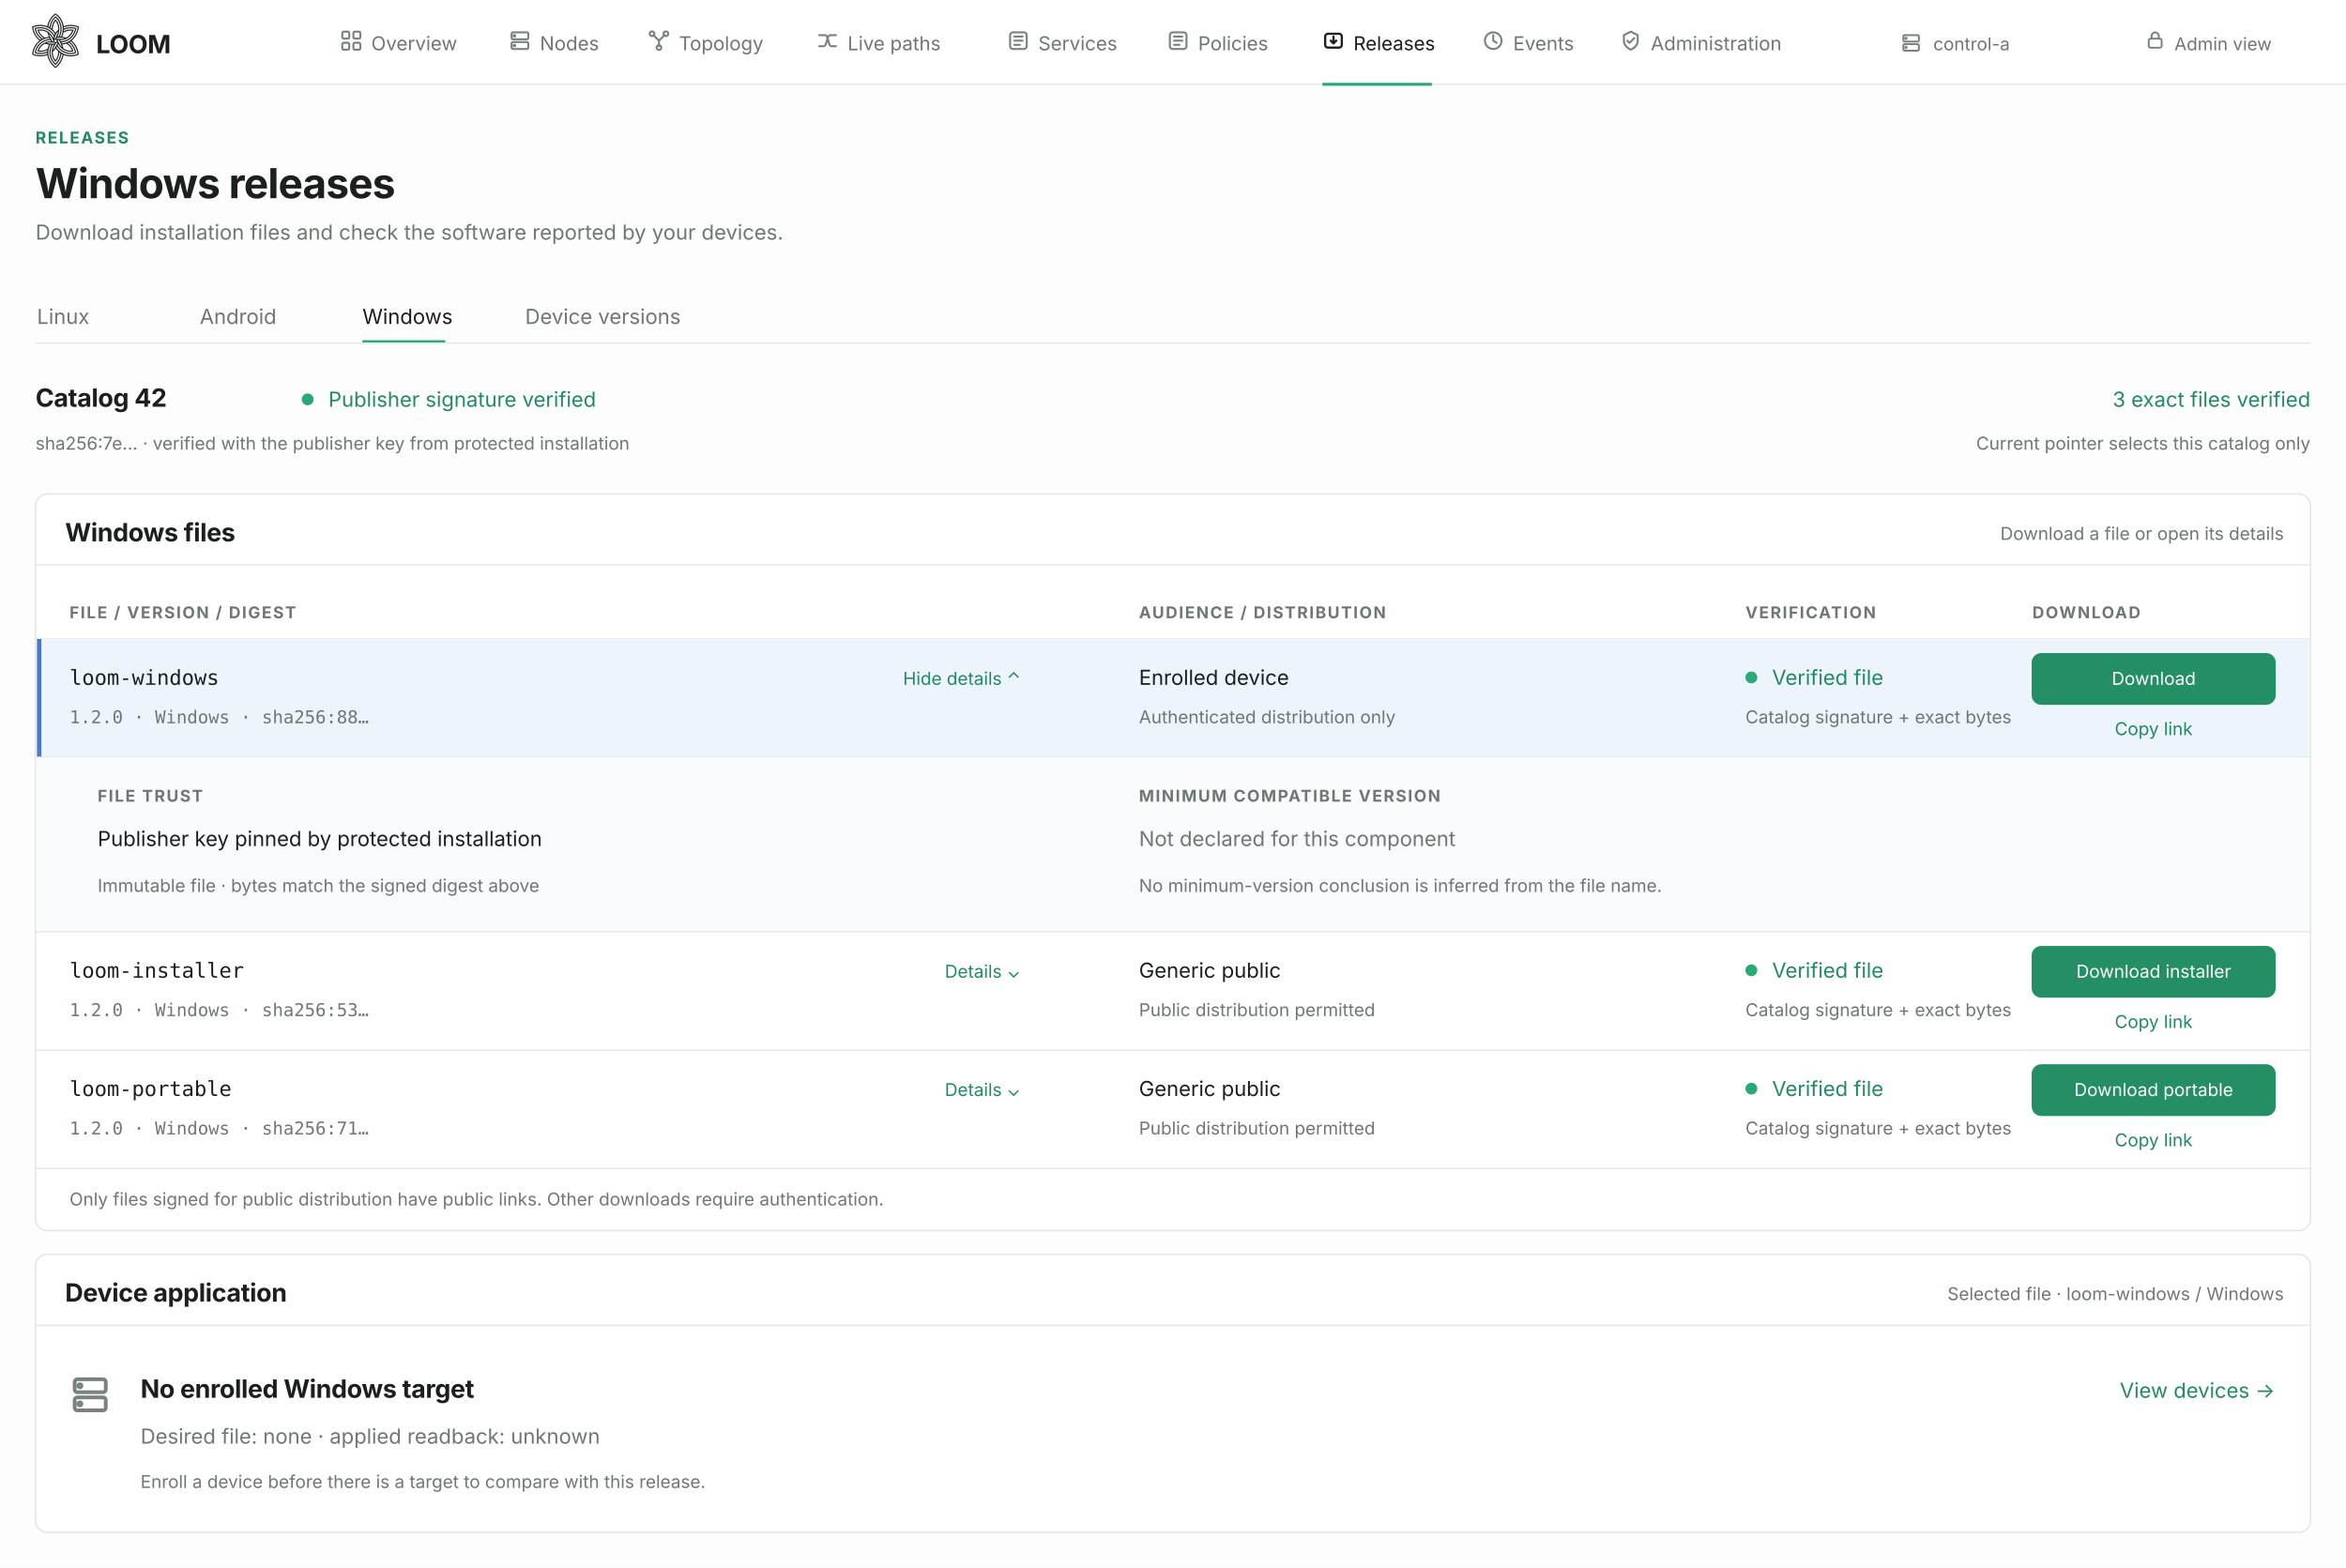
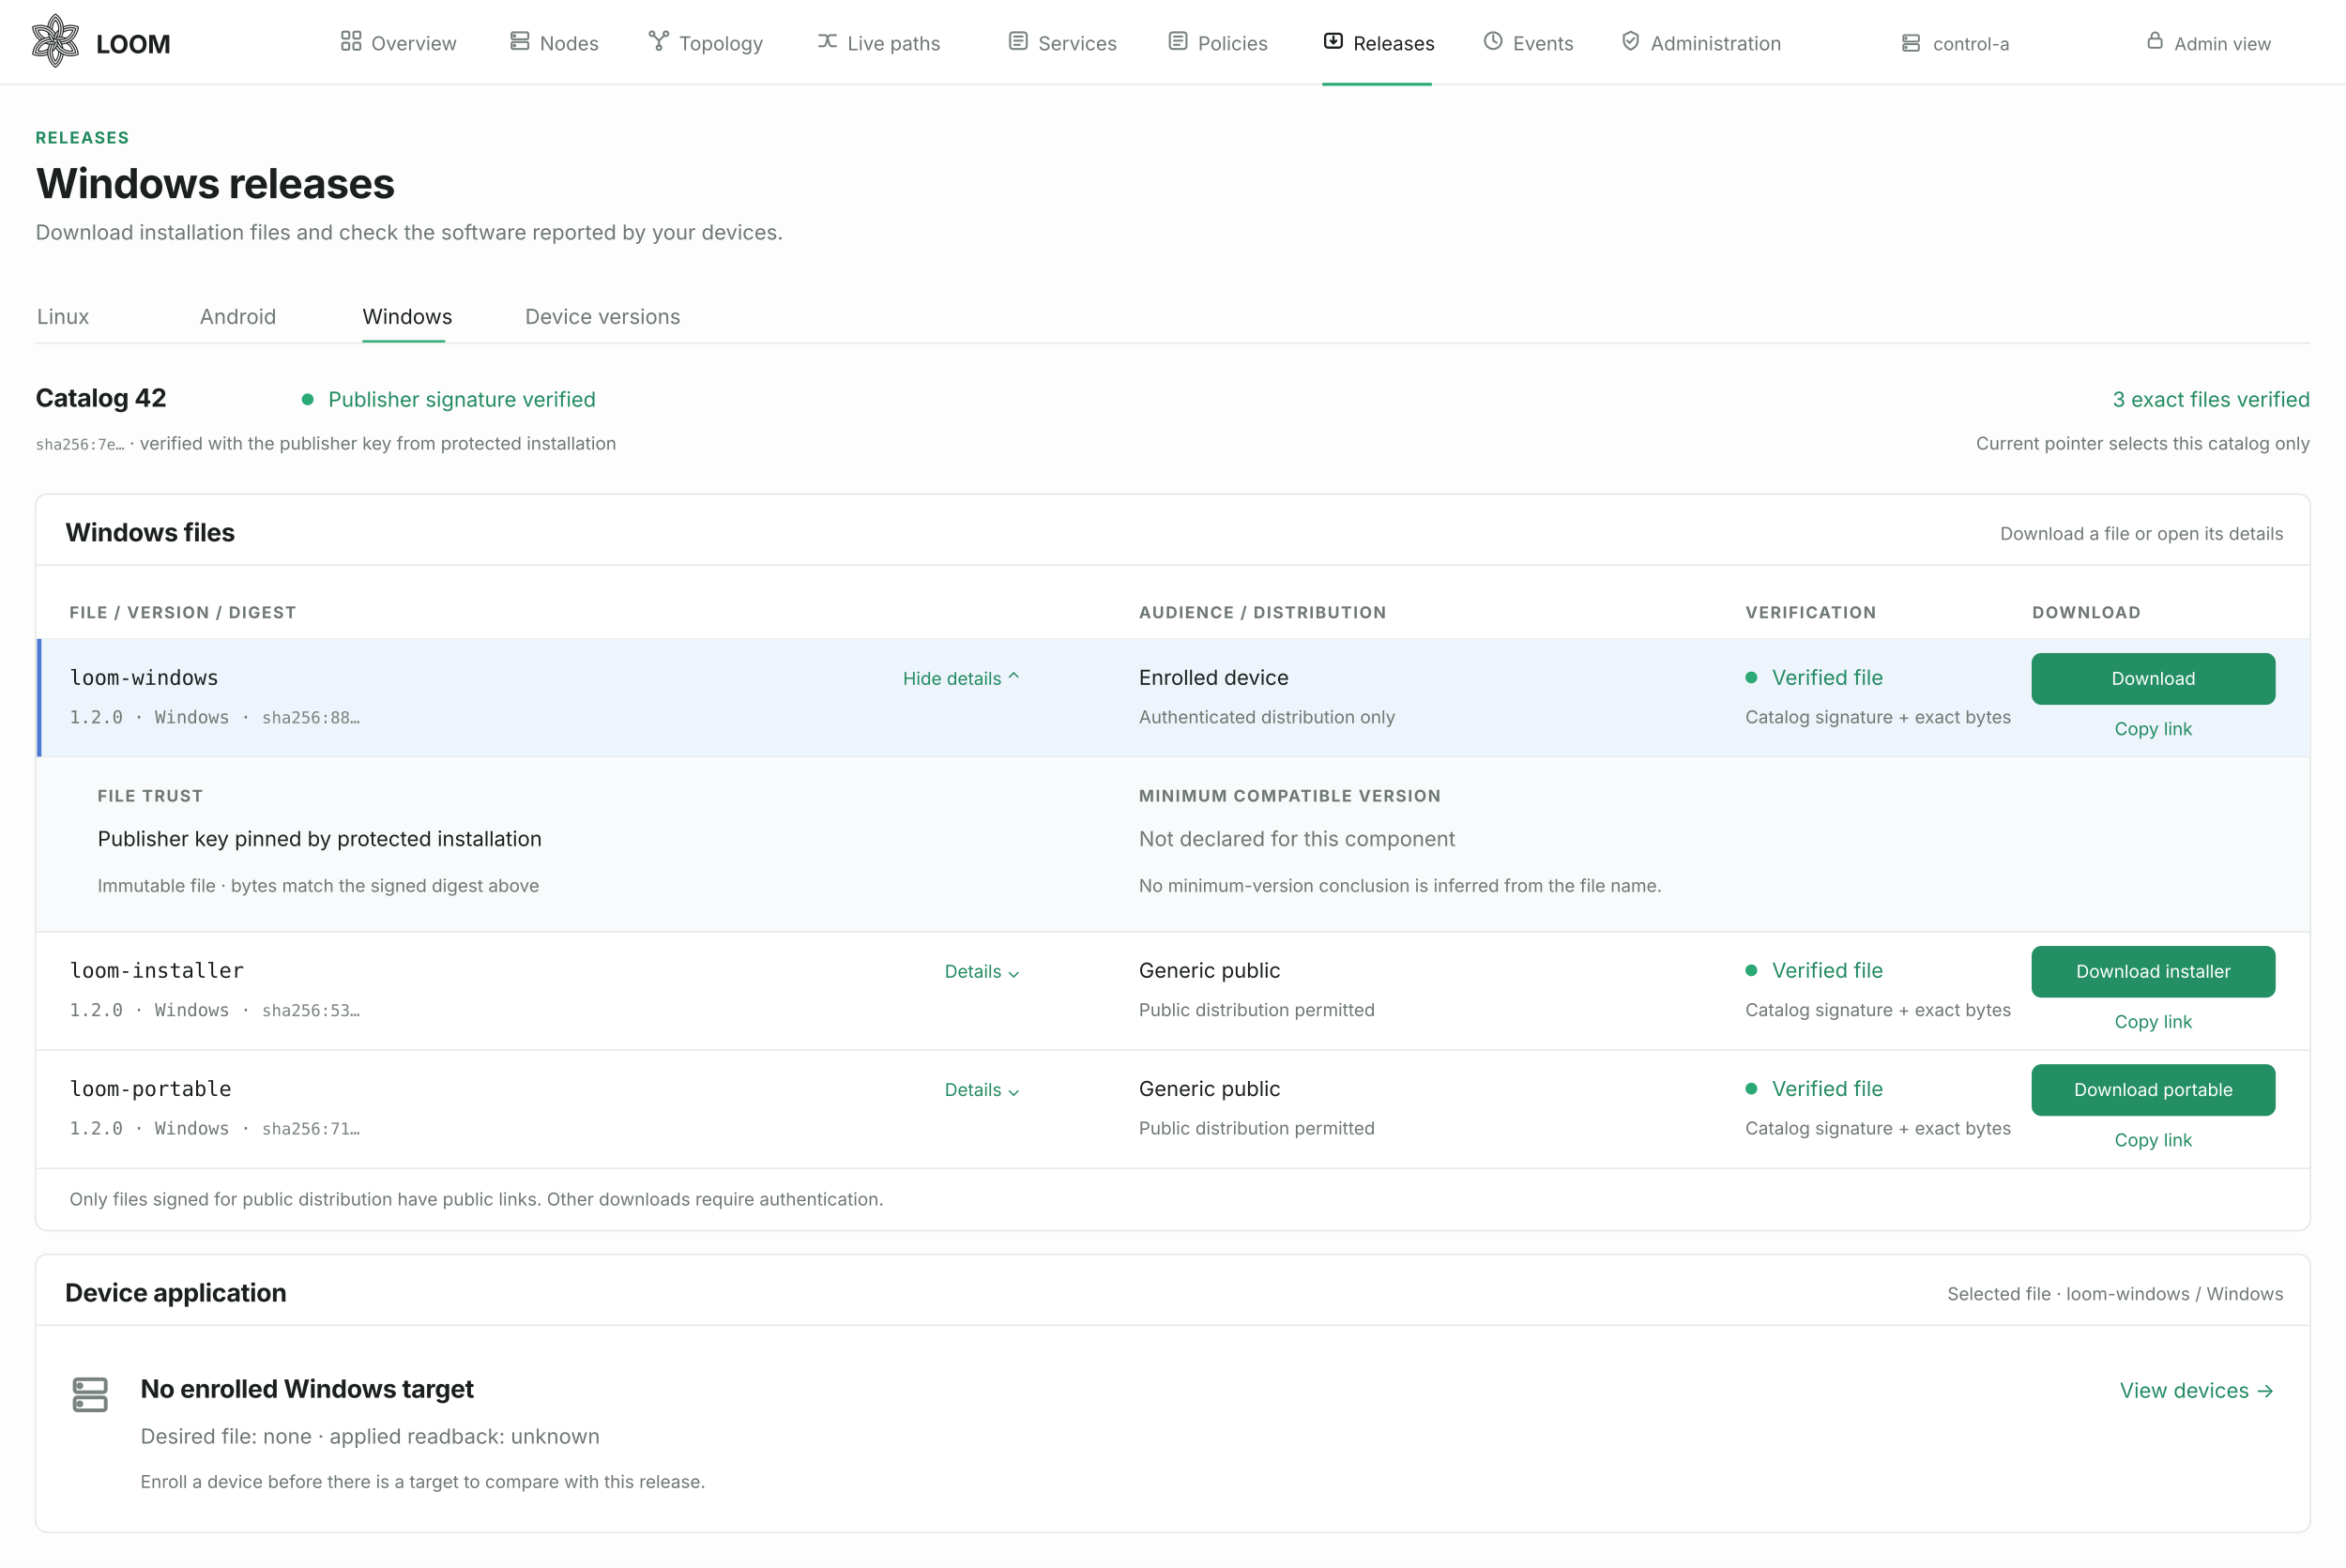
<svg xmlns="http://www.w3.org/2000/svg" width="1586" height="1060" viewBox="0 0 1586 1060" role="img" aria-labelledby="svg-title svg-desc">
  <defs>
    <marker id="route-arrow" markerWidth="8" markerHeight="8" refX="7" refY="4" orient="auto" markerUnits="strokeWidth">
      <path d="M0 0L8 4L0 8Z" fill="#4D78D1" />
    </marker>
    <symbol id="icon-grid" viewBox="0 0 16 16">
      <rect x="1.5" y="1.5" width="5" height="5" rx="1" />
      <rect x="9.5" y="1.5" width="5" height="5" rx="1" />
      <rect x="1.5" y="9.5" width="5" height="5" rx="1" />
      <rect x="9.5" y="9.5" width="5" height="5" rx="1" />
    </symbol>
    <symbol id="icon-node" viewBox="0 0 16 16">
      <rect x="2" y="2" width="12" height="5" rx="1" />
      <rect x="2" y="9" width="12" height="5" rx="1" />
      <circle cx="4" cy="4.5" r=".6" />
      <circle cx="4" cy="11.5" r=".6" />
    </symbol>
    <symbol id="icon-topology" viewBox="0 0 16 16">
      <path d="M4 4l4 4 4-4M8 8v4" />
      <circle cx="3" cy="3" r="1.7" />
      <circle cx="13" cy="3" r="1.7" />
      <circle cx="8" cy="13" r="1.7" />
    </symbol>
    <symbol id="icon-path" viewBox="0 0 16 16">
      <path d="M2 4h4c3 0 2 8 5 8h3M2 12h3c3 0 2-8 5-8h4" />
    </symbol>
    <symbol id="icon-service" viewBox="0 0 16 16">
      <rect x="2" y="2" width="12" height="12" rx="2" />
      <path d="M5 5h6M5 8h6M5 11h4" />
    </symbol>
    <symbol id="icon-release" viewBox="0 0 16 16">
      <rect x="2" y="3" width="12" height="10" rx="2" />
      <path d="M8 5v5m-2-2 2 2 2-2" />
    </symbol>
    <symbol id="icon-events" viewBox="0 0 16 16">
      <circle cx="8" cy="8" r="6" />
      <path d="M8 4v4l2.5 1.5" />
    </symbol>
    <symbol id="icon-signed" viewBox="0 0 16 16">
      <path d="M8 1.5 13 4v4c0 3-2 5-5 6.5C5 13 3 11 3 8V4Z" />
      <path d="m5.5 8 1.6 1.6 3.4-3.5" />
    </symbol>
    <symbol id="icon-lock" viewBox="0 0 16 16">
      <rect x="3" y="7" width="10" height="7" rx="1.5" />
      <path d="M5.2 7V5a2.8 2.8 0 0 1 5.6 0v2" />
    </symbol>
    <symbol id="icon-search" viewBox="0 0 16 16">
      <circle cx="7" cy="7" r="4.5" />
      <path d="m10.5 10.5 3 3" />
    </symbol>
    <symbol id="icon-terminal" viewBox="0 0 16 16">
      <rect x="1.5" y="2" width="13" height="12" rx="2" />
      <path d="m4 5 3 3-3 3m5 0h3" />
    </symbol>
    <symbol id="icon-code" viewBox="0 0 16 16">
      <path d="m5.5 3-4 5 4 5m5-10 4 5-4 5M9.5 2l-3 12" />
    </symbol>
    <symbol id="icon-qr" viewBox="0 0 16 16">
      <path d="M2 2h4v4H2zm8 0h4v4h-4zM2 10h4v4H2zm8 0v2m3-2v4m-3 0h2" />
    </symbol>
    <symbol id="icon-phone" viewBox="0 0 16 16">
      <rect x="4" y="1" width="8" height="14" rx="2" />
      <path d="M7 3h2M7 13h2" />
    </symbol>
    <symbol id="icon-globe" viewBox="0 0 16 16">
      <circle cx="8" cy="8" r="6" />
      <ellipse cx="8" cy="8" rx="2.5" ry="6" />
      <path d="M2 8h12" />
    </symbol>
    <symbol id="icon-expand" viewBox="0 0 16 16">
      <path d="M6 2H2v4m8-4h4v4M2 10v4h4m8-4v4h-4" />
    </symbol>
    <symbol id="icon-chevron" viewBox="0 0 16 16">
      <path d="m4 6 4 4 4-4" />
    </symbol>
    <symbol id="icon-filter" viewBox="0 0 16 16">
      <path d="M2 4h12M4 8h8m-6 4h4" />
    </symbol>
    <style>
    .ui { font-family: Inter, "Atkinson Hyperlegible Next", ui-sans-serif, system-ui, -apple-system, "Segoe UI", sans-serif; fill:#1B201D }
    .mono { font-family: "Intel One Mono", "SFMono-Regular", Consolas, monospace }
    .title { font-size:28px; font-weight:700; letter-spacing:-.5px }
    .section { font-size:17px; font-weight:650; letter-spacing:-.2px }
    .metric { font-size:22px; font-weight:650; letter-spacing:-.3px }
    .body { font-size:14px }
    .small { font-size:12px }
    .tiny { font-size:11px }
    .micro { font-size:10px }
    .eyebrow { font-size:11px; font-weight:700; letter-spacing:1px }
    .muted { fill:#6E7771 }
    .faint { fill:#929B95 }
    .green { fill:#218A61 }
    .amber { fill:#A66A14 }
    .red { fill:#B74E4E }
    .blue { fill:#427994 }
    .white { fill:#FFFFFF }
    .nav { font-size:13px }
    .nav-icon { fill:none; stroke:#79837D; stroke-width:1.45; stroke-linecap:round; stroke-linejoin:round }
    .nav-active { fill:none; stroke:#1B201D; stroke-width:1.6; stroke-linecap:round; stroke-linejoin:round }
    .rule { stroke:#E5EAE6; stroke-width:1 }
    .dash { stroke:#ABB7AF; stroke-width:1.5; stroke-dasharray:5 5; fill:none }
    .link { stroke:#B8C4BC; stroke-width:2; fill:none }
    .selected { stroke:#4D78D1; stroke-width:2.3; fill:none; marker-end:url(#route-arrow) }
</style>
  </defs>
  <rect width="1586" height="1060" fill="#FCFDFC" />
  <rect x="0" y="0" width="1586" height="58" fill="#FFFFFF" />
  <line class="rule" x1="0" y1="57" x2="1586" y2="57" />
  <svg x="18" y="8" width="39" height="39" viewBox="127 112 1000 1000">
    <g transform="translate(0,1254) scale(1,-1)">
      <path d="M616 1108 c-67 -49 -118 -133 -129 -209 0 -6 0 -6 -14 -1 -75 27 -166 24 -239 -6 -13 -5 -14 -7 -11 -29 12 -80 53 -155 115 -211 l9 -8 -6 -5 c-61 -53 -100 -121 -114 -200 -5 -31 -5 -38 4 -42 57 -26 138 -34 203 -20 13 2 22 5 39 10 14 5 14 5 15 -2 9 -70 60 -155 121 -204 17 -15 18 -15 34 -2 47 37 87 93 107 151 7 20 16 52 16 60 0 4 1 4 12 0 72 -28 158 -27 236 3 17 6 17 7 15 27 -8 79 -49 159 -111 215 l-9 9 10 9 c61 53 105 139 114 219 2 15 1 16 -28 26 -75 25 -156 25 -227 -2 -4 -1 -8 -2 -8 -2 -1 0 -2 7 -3 15 -15 81 -60 152 -126 198 -12 9 -14 9 -25 1z M639 1084 c105 -82 142 -225 92 -356 -7 -18 -7 -17 -16 -17 -4 0 -8 1 -8 1 -1 1 1 7 4 15 32 78 30 170 -5 243 -16 35 -40 66 -68 88 -9 8 -11 8 -20 0 -47 -39 -82 -103 -93 -169 -1 -7 -2 -12 -2 -13 -1 0 -17 8 -17 9 -1 1 4 27 7 40 13 44 37 89 68 124 15 16 44 43 47 43 0 0 5 -3 11 -8z M638 1031 c77 -72 98 -200 50 -307 -3 -8 -5 -11 -7 -12 -2 -1 -17 -1 -18 0 -1 0 2 6 5 12 44 94 31 213 -31 278 -10 11 -12 10 -29 -12 -26 -36 -44 -83 -47 -128 0 -6 -1 -11 -1 -11 -1 0 -6 4 -16 11 -4 3 2 39 12 67 13 41 41 84 68 108 4 4 3 4 14 -6z M635 973 c24 -33 37 -74 40 -124 l0 -15 -10 -10 c-11 -11 -23 -25 -32 -38 -6 -8 -5 -9 -13 3 -9 13 -19 24 -30 36 l-10 10 0 13 c3 48 18 94 42 128 6 7 6 7 13 -3z M413 893 c79 -13 148 -56 193 -118 12 -17 11 -15 6 -26 -3 -6 -5 -10 -5 -10 0 0 -4 6 -9 13 -66 103 -190 147 -314 114 -20 -6 -21 -6 -14 -34 15 -60 54 -120 102 -158 9 -8 9 -7 0 -12 -9 -6 -8 -6 -18 2 -57 48 -97 120 -110 196 -2 14 -3 13 7 16 22 9 53 16 85 19 13 2 61 0 77 -2z M923 895 c30 -3 83 -16 89 -22 2 -2 -7 -43 -14 -64 -34 -100 -109 -176 -200 -203 -23 -7 -59 -13 -61 -11 -2 2 -8 16 -8 16 0 1 7 2 16 2 74 9 136 45 185 108 27 35 49 81 57 120 4 17 3 19 -13 24 -62 19 -135 15 -193 -9 -9 -4 -9 -5 -9 7 l0 10 9 3 c25 10 56 17 83 19 9 1 50 1 59 0z M400 854 c70 -9 134 -47 176 -104 7 -11 21 -34 21 -36 0 -2 -6 -24 -7 -25 0 -1 -4 5 -8 13 -38 76 -106 124 -190 134 -14 2 -49 1 -62 -1 -16 -3 -18 -5 -12 -21 14 -42 48 -88 87 -117 7 -5 13 -10 13 -10 0 -1 -17 -9 -18 -9 -5 0 -42 35 -56 52 -24 29 -46 72 -54 105 -3 11 -3 10 11 14 30 8 67 10 99 5z M926 854 c13 -1 39 -7 40 -9 2 -2 -8 -34 -17 -55 -43 -93 -125 -152 -220 -158 l-11 0 -6 9 c-3 5 -5 9 -5 9 0 1 8 1 18 1 56 0 107 23 153 69 29 29 59 79 63 104 1 10 -11 13 -53 12 -42 0 -71 -6 -107 -24 -12 -6 -11 -6 -10 5 1 4 1 9 1 10 0 3 1 3 13 8 45 19 93 26 141 19z M391 816 c30 -3 68 -16 91 -32 l6 -3 4 -15 c4 -16 10 -34 16 -47 4 -11 4 -11 -3 -11 -12 -2 -37 -6 -48 -9 -16 -4 -14 -4 -26 4 -38 25 -67 57 -86 96 -7 15 -7 16 0 17 10 1 36 1 46 0z M914 816 c3 -2 2 -5 -4 -18 -19 -39 -53 -75 -89 -97 l-8 -5 -11 3 c-15 4 -33 8 -45 9 -6 1 -11 2 -11 2 -1 0 1 7 4 14 6 17 12 36 15 48 l1 9 9 5 c27 15 55 25 85 30 10 1 51 1 54 0z M669 789 c-4 -19 -7 -27 -14 -39 -10 -18 -20 -39 -29 -64 -1 -4 -2 -5 -10 -9 -9 -5 -9 -5 -5 11 10 40 28 75 51 103 10 12 10 12 7 -2z M529 746 c14 -16 17 -20 25 -37 8 -17 22 -42 30 -54 5 -9 6 -24 1 -26 -7 -2 -13 5 -35 46 -15 28 -35 75 -35 83 0 2 7 -4 14 -12z M721 691 c25 -1 43 -3 61 -8 4 0 2 -2 -8 -5 -19 -6 -28 -7 -48 -6 -12 1 -29 1 -46 1 -36 -1 -37 -1 -33 11 2 7 1 6 24 7 12 0 23 1 26 1 2 0 13 0 24 -1z M525 681 c5 -10 5 -10 -7 -10 -120 -9 -223 -101 -248 -221 -4 -22 -4 -23 11 -28 61 -19 132 -16 192 7 5 2 9 3 10 3 0 0 0 -5 0 -10 l1 -9 -9 -4 c-62 -24 -145 -25 -216 -1 -17 5 -16 4 -14 15 15 104 74 190 160 235 34 17 63 25 108 30 8 1 7 2 12 -7z M638 655 l9 -4 0 -10 c1 -13 2 -12 -10 -19 l-9 -6 -10 6 -9 6 -1 11 0 11 9 5 c12 6 11 6 21 0z M683 651 c0 -1 6 -10 12 -21 18 -30 29 -54 39 -82 6 -19 6 -19 -4 -9 -16 16 -22 25 -30 42 -7 14 -25 48 -30 54 -2 3 -3 15 -1 16 1 2 13 1 14 0z M546 642 c3 -5 5 -9 5 -9 0 -1 -7 -1 -16 -1 -94 0 -185 -66 -216 -155 -7 -22 -6 -23 23 -27 44 -5 89 3 131 21 7 3 13 6 13 6 0 -1 -1 -5 -1 -11 l-1 -11 -11 -5 c-53 -22 -115 -26 -174 -12 -11 3 -10 3 -9 10 8 39 30 82 58 115 44 53 119 88 184 88 l9 0 5 -9z M902 622 c45 -39 79 -92 96 -151 5 -19 10 -43 10 -51 l1 -7 -14 -5 c-89 -30 -180 -22 -253 22 -40 25 -68 49 -93 83 l-7 10 4 7 c7 13 6 12 12 3 73 -104 198 -148 317 -110 12 4 13 4 8 27 -9 42 -31 88 -59 123 -8 10 -33 35 -42 41 -6 5 -6 5 2 11 9 6 8 6 18 -3z M542 610 c10 -1 27 -1 38 -1 l20 0 8 -5 c4 -2 8 -4 8 -5 0 0 -1 -2 -2 -4 l-1 -4 -43 0 c-45 1 -55 2 -81 7 -8 1 -14 3 -15 3 0 1 15 6 27 8 15 3 15 3 20 2 2 0 11 0 21 -1z M661 609 c5 -9 -53 -107 -73 -125 -3 -3 -3 0 1 14 4 17 8 26 14 37 12 18 31 52 34 60 1 2 4 5 11 10 11 7 11 7 13 4z M863 604 c48 -36 83 -90 98 -148 2 -7 3 -14 3 -14 -1 -1 -5 -3 -11 -4 -90 -23 -180 3 -247 69 -17 18 -42 51 -42 56 0 2 9 20 10 20 0 0 3 -4 5 -8 36 -66 102 -112 177 -124 12 -2 51 -2 64 0 19 4 21 5 17 17 -15 50 -55 103 -97 128 -1 1 -2 2 -2 2 0 1 17 10 19 10 0 0 3 -2 6 -4z M458 585 c12 -4 37 -9 48 -11 8 0 7 0 3 -10 -5 -13 -13 -36 -16 -49 -3 -13 -2 -12 -19 -21 -38 -19 -72 -26 -112 -25 -22 1 -23 1 -23 5 3 13 23 45 41 67 16 18 58 49 64 48 1 -1 7 -2 14 -4z M824 583 c35 -22 63 -53 81 -89 6 -12 11 -22 10 -23 -4 -3 -47 -2 -68 2 -26 5 -69 24 -82 35 0 1 -2 8 -4 17 -2 9 -6 23 -10 32 -6 19 -6 18 1 19 14 1 57 11 59 13 1 1 4 0 13 -6z M553 570 c1 -1 1 -2 -2 -7 -11 -21 -21 -55 -26 -82 -15 -86 17 -180 82 -245 20 -20 19 -20 40 0 44 45 71 101 82 165 1 6 2 11 2 11 0 1 4 -1 9 -4 l8 -4 0 -5 c-11 -74 -51 -146 -110 -198 -12 -10 -10 -10 -21 -1 -77 65 -122 167 -113 259 3 34 14 74 26 103 l4 9 9 0 c5 0 9 0 10 -1z M597 570 c0 -1 -4 -9 -8 -18 -43 -88 -35 -184 20 -258 15 -20 17 -21 27 -10 30 33 52 90 57 145 0 11 0 11 10 3 10 -7 9 -6 7 -19 -7 -62 -34 -117 -76 -161 l-7 -7 -8 8 c-51 50 -82 131 -77 200 3 35 12 70 28 103 l7 14 10 0 c5 0 10 0 10 0z M639 493 c5 -6 14 -17 22 -24 l13 -14 0 -8 c0 -44 -14 -93 -38 -130 -9 -14 -9 -14 -13 -8 -26 35 -42 84 -42 127 l0 11 12 12 c11 12 22 25 31 38 3 4 6 7 6 7 0 0 4 -5 9 -11z" fill="#252927" fill-rule="evenodd" clip-rule="evenodd" />
    </g>
  </svg>
  <text class="ui section" x="65" y="36" text-anchor="start">LOOM</text>
  <use href="#icon-grid" x="230" y="20" width="15" height="15" class="nav-icon" />
  <text class="ui nav muted" x="251" y="34" text-anchor="start">Overview</text>
  <use href="#icon-node" x="344" y="20" width="15" height="15" class="nav-icon" />
  <text class="ui nav muted" x="365" y="34" text-anchor="start">Nodes</text>
  <use href="#icon-topology" x="438" y="20" width="15" height="15" class="nav-icon" />
  <text class="ui nav muted" x="459" y="34" text-anchor="start">Topology</text>
  <use href="#icon-path" x="552" y="20" width="15" height="15" class="nav-icon" />
  <text class="ui nav muted" x="573" y="34" text-anchor="start">Live paths</text>
  <use href="#icon-service" x="681" y="20" width="15" height="15" class="nav-icon" />
  <text class="ui nav muted" x="702" y="34" text-anchor="start">Services</text>
  <use href="#icon-service" x="789" y="20" width="15" height="15" class="nav-icon" />
  <text class="ui nav muted" x="810" y="34" text-anchor="start">Policies</text>
  <use href="#icon-release" x="894" y="20" width="15" height="15" class="nav-active" />
  <text class="ui nav" x="915" y="34" text-anchor="start">Releases</text>
  <line x1="894" y1="57" x2="968" y2="57" stroke="#2AA875" stroke-width="2" />
  <use href="#icon-events" x="1002" y="20" width="15" height="15" class="nav-icon" />
  <text class="ui nav muted" x="1023" y="34" text-anchor="start">Events</text>
  <a href="09-administration.svg" data-ui="administration-entry">
    <use href="#icon-signed" x="1095" y="20" width="15" height="15" class="nav-icon" />
    <text class="ui nav muted" x="1116" y="34" text-anchor="start">Administration</text>
  </a>
  <use href="#icon-node" x="1285" y="22" width="14" height="14" class="nav-icon" />
  <text class="ui small muted" x="1307" y="34" text-anchor="start">control-a</text>
  <use href="#icon-lock" x="1450" y="20" width="14" height="14" class="nav-icon" />
  <text class="ui small muted" x="1470" y="34" text-anchor="start">Admin view</text>
  <text class="ui eyebrow green" x="24" y="97" text-anchor="start">RELEASES</text>
  <text class="ui title" x="24" y="134" text-anchor="start">Windows releases</text>
  <text class="ui body muted" x="24" y="162" text-anchor="start">Download installation files and check the software reported by your devices.</text>
  <text class="ui body muted" x="25" y="219" text-anchor="start">Linux</text>
  <text class="ui body muted" x="135" y="219" text-anchor="start">Android</text>
  <text class="ui body" x="245" y="219" text-anchor="start">Windows</text>
  <line x1="245" y1="231" x2="301" y2="231" stroke="#2AA875" stroke-width="2" />
  <text class="ui body muted" x="355" y="219" text-anchor="start">Device versions</text>
  <line class="rule" x1="24" y1="232" x2="1562" y2="232" />
+   <style>.release-digest{font-size:11px;font-weight:400;fill:#79837d;user-select:text}.release-catalog-digest{font-size:10px}</style>
  <text class="ui section" x="24" y="275" text-anchor="start">Catalog 42</text>
  <circle cx="208" cy="270" r="4" fill="#2AA875" stroke="none" />
  <text class="ui body green" x="222" y="275" text-anchor="start">Publisher signature verified</text>
  <text class="ui body green" x="1562" y="275" text-anchor="end">3 exact files verified</text>
-   <text class="ui small muted" x="24" y="304" text-anchor="start">sha256:7e… · verified with the publisher key from protected installation</text>
+   <text class="ui small muted" x="24" y="304">
+     <tspan class="mono release-digest release-catalog-digest">sha256:7e…</tspan> · verified with the publisher key from protected installation</text>
  <text class="ui small muted" x="1562" y="304" text-anchor="end">Current pointer selects this catalog only</text>
  <rect data-ui="panel" x="24" y="334" width="1538" height="498" rx="8" fill="#FFFFFF" stroke="#E2E8E3" />
  <text class="ui section" x="44" y="366" text-anchor="start">Windows files</text>
  <text class="ui small muted" x="1544" y="365" text-anchor="end">Download a file or open its details</text>
  <line data-ui="panel-header" class="rule" x1="24" y1="382" x2="1562" y2="382" />
  <text class="ui eyebrow muted" x="47" y="418" text-anchor="start">FILE / VERSION / DIGEST</text>
  <text class="ui eyebrow muted" x="770" y="418" text-anchor="start">AUDIENCE / DISTRIBUTION</text>
  <text class="ui eyebrow muted" x="1180" y="418" text-anchor="start">VERIFICATION</text>
  <text class="ui eyebrow muted" x="1374" y="418" text-anchor="start">DOWNLOAD</text>
  <line data-ui="table-rule" class="rule" x1="24" y1="432" x2="1562" y2="432" />
  <g data-ui="release-file" data-component="demo-windows-app" aria-selected="true">
    <rect x="25" y="432" width="1536" height="80" rx="0" fill="#EDF4FB" stroke="none" />
    <rect x="25" y="432" width="3" height="80" rx="0" fill="#4D78D1" stroke="none" />
    <text class="ui body mono" x="47" y="463" text-anchor="start">loom-windows</text>
-     <text class="ui small mono muted" x="47" y="489" text-anchor="start">1.2.0 · Windows · sha256:88…</text>
+     <text class="ui small mono muted" x="47" y="489">1.2.0 · Windows · <tspan class="release-digest">sha256:88…</tspan>
+     </text>
    <text class="ui small green" x="690" y="463" text-anchor="end">Hide details ⌃</text>
    <text class="ui body" x="770" y="463" text-anchor="start">Enrolled device</text>
    <text class="ui small muted" x="770" y="489" text-anchor="start">Authenticated distribution only</text>
    <circle cx="1184" cy="458" r="4" fill="#2AA875" stroke="none" />
    <text class="ui body green" x="1198" y="463" text-anchor="start">Verified file</text>
    <text class="ui small muted" x="1180" y="489" text-anchor="start">Catalog signature + exact bytes</text>
    <g data-ui="release-download" data-component="demo-windows-app" data-source="verified-release-file" data-auth-required="true">
      <g data-ui="button">
        <rect x="1374" y="442" width="164" height="34" rx="6" fill="#248F64" stroke="#248F64" />
        <text class="ui small white" x="1456" y="463" text-anchor="middle">Download</text>
      </g>
    </g>
    <g data-ui="release-copy-link" data-component="demo-windows-app" data-source="verified-release-file" data-auth-required="true">
      <text class="ui small green" x="1456" y="497" text-anchor="middle">Copy link</text>
    </g>
    <line data-ui="table-rule" class="rule" x1="24" y1="512" x2="1562" y2="512" />
    <g data-ui="release-file-detail">
      <rect x="25" y="512" width="1536" height="118" rx="0" fill="#F8FAFC" stroke="none" />
      <text class="ui eyebrow muted" x="66" y="542" text-anchor="start">FILE TRUST</text>
      <text class="ui eyebrow muted" x="770" y="542" text-anchor="start">MINIMUM COMPATIBLE VERSION</text>
      <text class="ui body" x="66" y="572" text-anchor="start">Publisher key pinned by protected installation</text>
      <text class="ui body muted" x="770" y="572" text-anchor="start">Not declared for this component</text>
      <text class="ui small muted" x="66" y="603" text-anchor="start">Immutable file · bytes match the signed digest above</text>
      <text class="ui small muted" x="770" y="603" text-anchor="start">No minimum-version conclusion is inferred from the file name.</text>
    </g>
    <line data-ui="table-rule" class="rule" x1="24" y1="630" x2="1562" y2="630" />
  </g>
  <g data-ui="release-file" data-component="demo-windows-installer" aria-selected="false">
    <text class="ui body mono" x="47" y="661" text-anchor="start">loom-installer</text>
-     <text class="ui small mono muted" x="47" y="687" text-anchor="start">1.2.0 · Windows · sha256:53…</text>
+     <text class="ui small mono muted" x="47" y="687">1.2.0 · Windows · <tspan class="release-digest">sha256:53…</tspan>
+     </text>
    <text class="ui small green" x="690" y="661" text-anchor="end">Details ⌄</text>
    <text class="ui body" x="770" y="661" text-anchor="start">Generic public</text>
    <text class="ui small muted" x="770" y="687" text-anchor="start">Public distribution permitted</text>
    <circle cx="1184" cy="656" r="4" fill="#2AA875" stroke="none" />
    <text class="ui body green" x="1198" y="661" text-anchor="start">Verified file</text>
    <text class="ui small muted" x="1180" y="687" text-anchor="start">Catalog signature + exact bytes</text>
    <g data-ui="release-download" data-component="demo-windows-installer" data-source="verified-release-file" data-auth-required="false">
      <g data-ui="button">
        <rect x="1374" y="640" width="164" height="34" rx="6" fill="#248F64" stroke="#248F64" />
        <text class="ui small white" x="1456" y="661" text-anchor="middle">Download installer</text>
      </g>
    </g>
    <g data-ui="release-copy-link" data-component="demo-windows-installer" data-source="verified-release-file" data-auth-required="false">
      <text class="ui small green" x="1456" y="695" text-anchor="middle">Copy link</text>
    </g>
    <line data-ui="table-rule" class="rule" x1="24" y1="710" x2="1562" y2="710" />
  </g>
  <g data-ui="release-file" data-component="demo-windows-portable" aria-selected="false">
    <text class="ui body mono" x="47" y="741" text-anchor="start">loom-portable</text>
-     <text class="ui small mono muted" x="47" y="767" text-anchor="start">1.2.0 · Windows · sha256:71…</text>
+     <text class="ui small mono muted" x="47" y="767">1.2.0 · Windows · <tspan class="release-digest">sha256:71…</tspan>
+     </text>
    <text class="ui small green" x="690" y="741" text-anchor="end">Details ⌄</text>
    <text class="ui body" x="770" y="741" text-anchor="start">Generic public</text>
    <text class="ui small muted" x="770" y="767" text-anchor="start">Public distribution permitted</text>
    <circle cx="1184" cy="736" r="4" fill="#2AA875" stroke="none" />
    <text class="ui body green" x="1198" y="741" text-anchor="start">Verified file</text>
    <text class="ui small muted" x="1180" y="767" text-anchor="start">Catalog signature + exact bytes</text>
    <g data-ui="release-download" data-component="demo-windows-portable" data-source="verified-release-file" data-auth-required="false">
      <g data-ui="button">
        <rect x="1374" y="720" width="164" height="34" rx="6" fill="#248F64" stroke="#248F64" />
        <text class="ui small white" x="1456" y="741" text-anchor="middle">Download portable</text>
      </g>
    </g>
    <g data-ui="release-copy-link" data-component="demo-windows-portable" data-source="verified-release-file" data-auth-required="false">
      <text class="ui small green" x="1456" y="775" text-anchor="middle">Copy link</text>
    </g>
    <line data-ui="table-rule" class="rule" x1="24" y1="790" x2="1562" y2="790" />
  </g>
  <text class="ui small muted" x="47" y="815" text-anchor="start">Only files signed for public distribution have public links. Other downloads require authentication.</text>
  <rect data-ui="panel" x="24" y="848" width="1538" height="188" rx="8" fill="#FFFFFF" stroke="#E2E8E3" />
  <text class="ui section" x="44" y="880" text-anchor="start">Device application</text>
  <text class="ui small muted" x="1544" y="879" text-anchor="end">Selected file · loom-windows / Windows</text>
  <line data-ui="panel-header" class="rule" x1="24" y1="896" x2="1562" y2="896" />
  <g data-ui="no-deployment-target">
    <use href="#icon-node" x="47" y="929" width="28" height="28" class="nav-icon" />
    <text class="ui section" x="95" y="945" text-anchor="start">No enrolled Windows target</text>
    <text class="ui body muted" x="95" y="976" text-anchor="start">Desired file: none · applied readback: unknown</text>
    <text class="ui small muted" x="95" y="1006" text-anchor="start">Enroll a device before there is a target to compare with this release.</text>
    <text class="ui body green" x="1538" y="945" text-anchor="end">View devices →</text>
  </g>
</svg>
